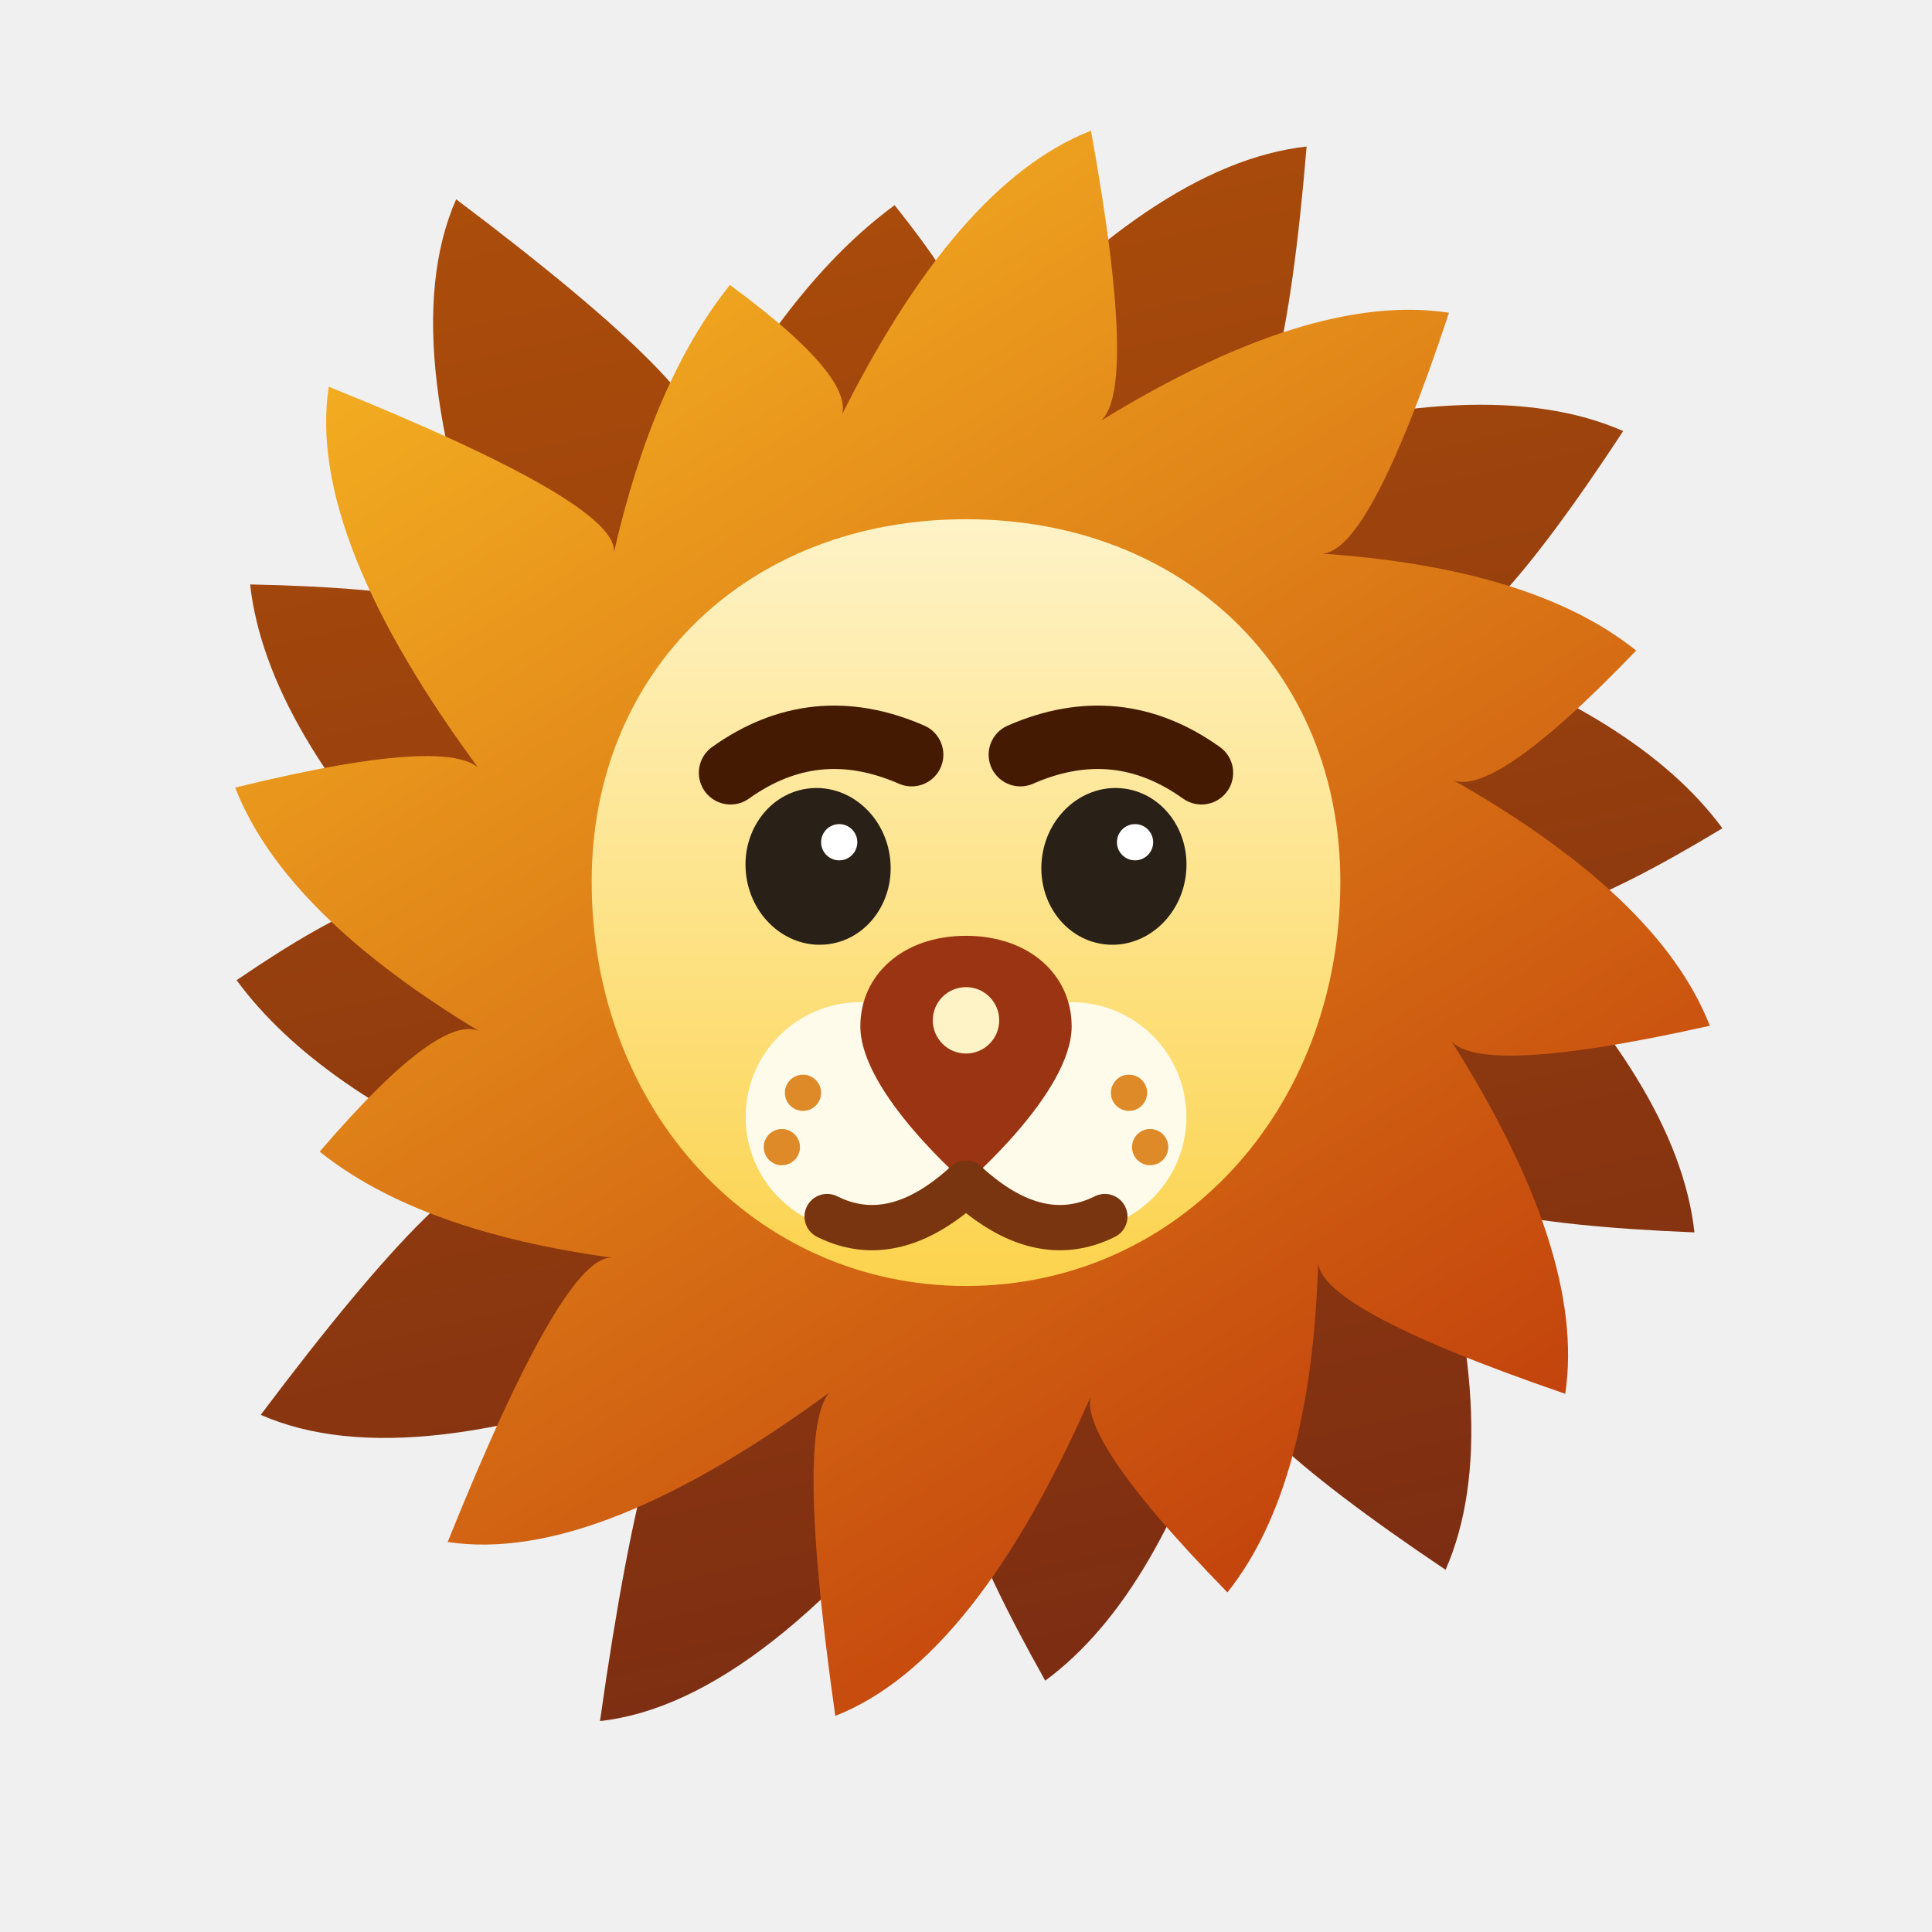
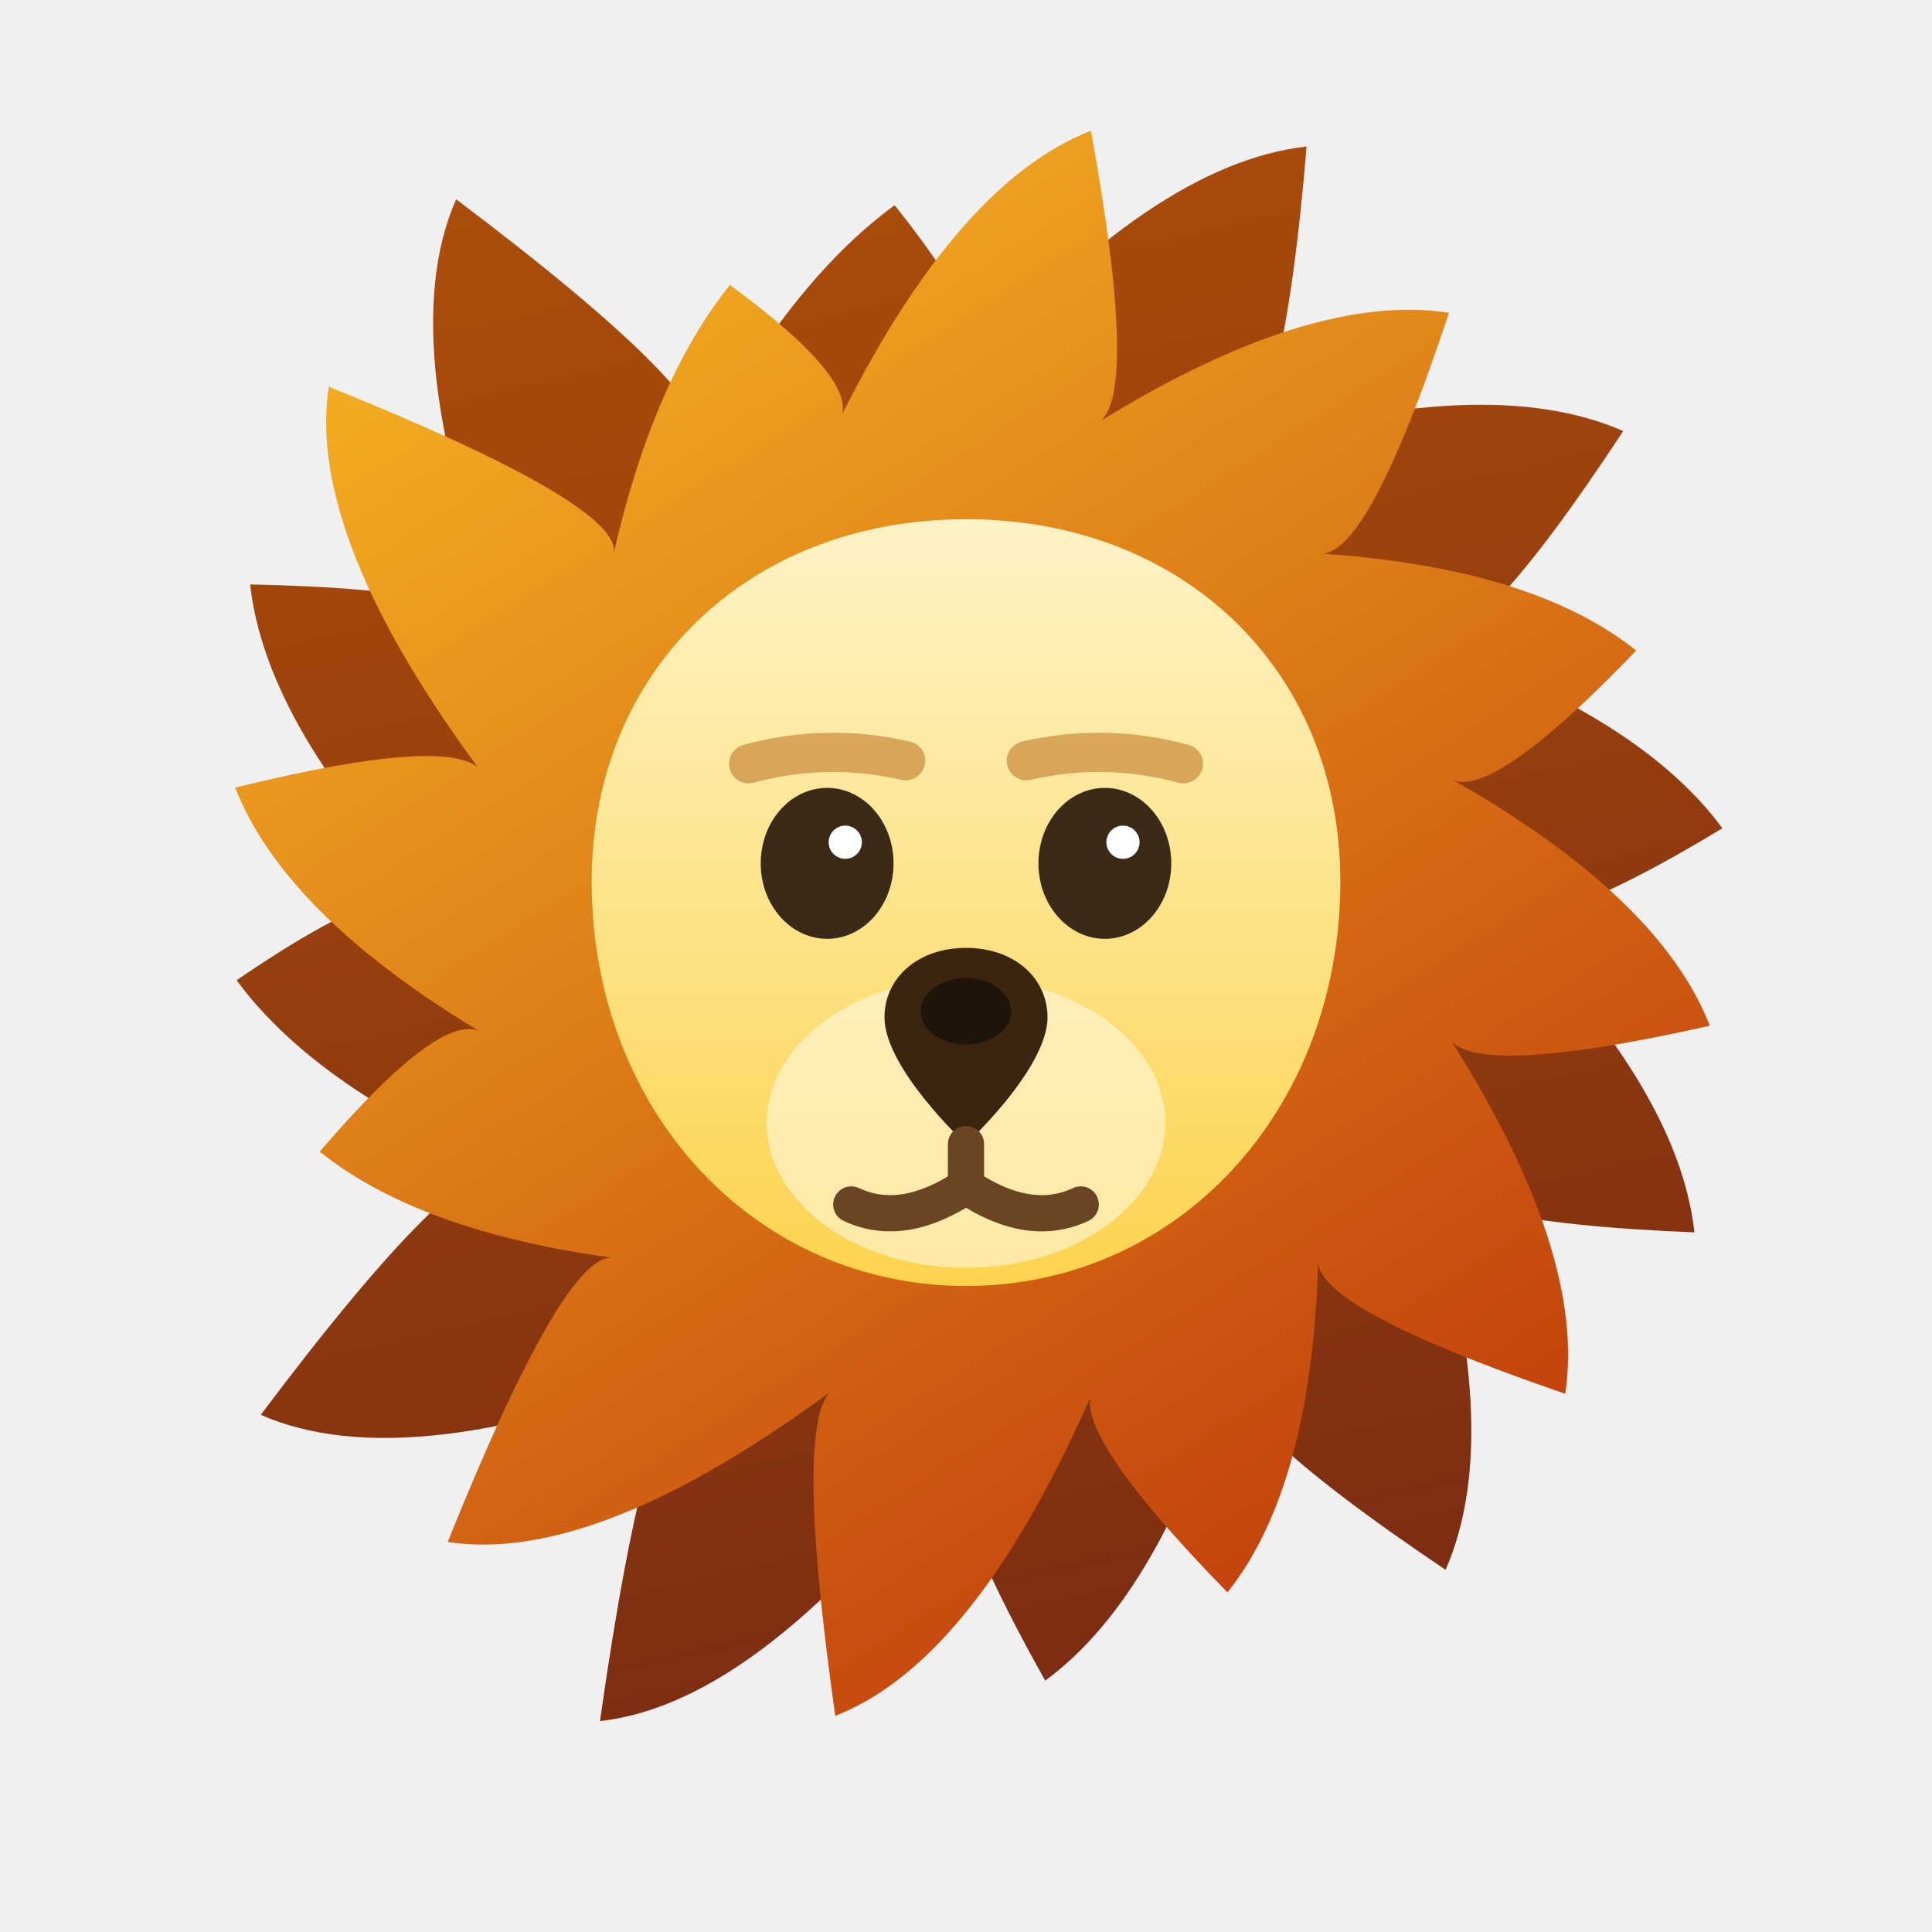
<svg xmlns="http://www.w3.org/2000/svg" viewBox="0 0 64 64" role="img" aria-label="LeadLion">
  <defs>
    <linearGradient id="mane" x1="0" y1="0" x2="0.6" y2="1">
      <stop offset="0" stop-color="#fbbf24" />
      <stop offset="1" stop-color="#c2410c" />
    </linearGradient>
    <linearGradient id="maneBack" x1="0" y1="0" x2="0.5" y2="1">
      <stop offset="0" stop-color="#b45309" />
      <stop offset="1" stop-color="#7c2d12" />
    </linearGradient>
    <linearGradient id="face" x1="0" y1="0" x2="0" y2="1">
      <stop offset="0" stop-color="#fef3c7" />
      <stop offset="1" stop-color="#fcd34d" />
    </linearGradient>
  </defs>
  <g transform="rotate(15.0 32 30)">
    <path d="M27.47,13.11 Q31.64,4.65 36.39,2.79 Q38.15,12.51 36.53,13.11 Q44.05,8.43 48.96,9.18 Q46.07,17.93 44.37,17.63 Q51.90,18.13 55.54,21.04 Q50.22,26.58 48.89,25.47 Q56.33,29.65 58.11,34.21 Q49.49,36.15 48.89,34.53 Q53.80,42.17 53.04,47.14 Q44.07,44.07 44.37,42.37 Q44.16,50.39 41.18,54.12 Q35.42,48.22 36.53,46.89 Q32.39,57.24 27.28,59.23 Q25.85,47.49 27.47,46.89 Q19.07,53.15 13.80,52.34 Q17.93,42.07 19.63,42.37 Q12.81,41.45 9.30,38.64 Q13.78,33.42 15.11,34.53 Q8.09,30.34 6.34,25.86 Q14.51,23.85 15.11,25.47 Q8.82,17.05 9.63,11.77 Q19.93,15.93 19.63,17.63 Q21.01,11.57 23.71,8.20 Q28.58,11.78 27.47,13.11 Z" fill="url(#maneBack)" />
  </g>
  <path d="M27.73,14.06 Q31.66,6.08 36.14,4.33 Q37.80,13.50 36.27,14.06 Q43.37,9.65 48.00,10.36 Q45.27,18.61 43.67,18.33 Q50.77,18.80 54.20,21.55 Q49.19,26.77 47.94,25.73 Q54.96,29.67 56.64,33.98 Q48.50,35.80 47.94,34.27 Q52.56,41.48 51.85,46.17 Q43.39,43.27 43.67,41.67 Q43.47,49.23 40.66,52.75 Q35.23,47.19 36.27,45.94 Q32.36,55.01 27.67,56.84 Q26.20,46.50 27.73,45.94 Q19.80,51.84 14.83,51.08 Q18.73,41.39 20.33,41.67 Q13.90,40.80 10.59,38.15 Q14.81,33.23 16.06,34.27 Q9.44,30.32 7.79,26.09 Q15.50,24.20 16.06,25.73 Q10.13,17.79 10.89,12.81 Q20.61,16.73 20.33,18.33 Q21.63,12.62 24.18,9.44 Q28.77,12.81 27.73,14.06 Z" fill="url(#mane)" />
  <path d="M32 17.2            C39.2 17.2 44.4 22.2 44.4 29.2            C44.4 36.8 39 42.6 32 42.6            C25 42.6 19.6 36.8 19.6 29.2            C19.6 22.2 24.8 17.2 32 17.2 Z" fill="url(#face)" />
-   <path d="M24.2 25.6 Q27.0 23.6 30.2 25.0" stroke="#451a03" stroke-width="2.1" fill="none" stroke-linecap="round" />
-   <path d="M39.8 25.6 Q37.0 23.6 33.8 25.0" stroke="#451a03" stroke-width="2.1" fill="none" stroke-linecap="round" />
-   <g fill="#292018">
-     <ellipse cx="27.1" cy="28.7" rx="2.4" ry="2.6" transform="rotate(-8 27.1 28.7)" />
-     <ellipse cx="36.9" cy="28.7" rx="2.4" ry="2.6" transform="rotate(8 36.9 28.7)" />
+   <ellipse cx="32" cy="37.2" rx="6.6" ry="4.8" fill="#fffbeb" opacity="0.55" />
+   <g fill="#3b2a17">
+     <ellipse cx="27.4" cy="28.6" rx="2.2" ry="2.5" />
+     <ellipse cx="36.6" cy="28.6" rx="2.2" ry="2.5" />
  </g>
-   <circle cx="27.8" cy="27.9" r="0.6" fill="#fff" />
-   <circle cx="37.6" cy="27.9" r="0.6" fill="#fff" />
-   <circle cx="28.5" cy="37.0" r="3.8" fill="#fffbeb" />
-   <circle cx="35.5" cy="37.0" r="3.8" fill="#fffbeb" />
-   <path d="M32 31.0 C29.9 31.0 28.5 32.3 28.5 34.0 C28.5 36.2 32 39.2 32 39.2 C32 39.2 35.5 36.2 35.5 34.0 C35.5 32.3 34.1 31.0 32 31.0 Z" fill="#9a3412" />
-   <circle cx="32" cy="33.8" r="1.1" fill="#fef3c7" />
-   <path d="M32 39.2 Q29.6 41.4 27.4 40.3" stroke="#78350f" stroke-width="1.5" fill="none" stroke-linecap="round" />
-   <path d="M32 39.2 Q34.4 41.4 36.6 40.3" stroke="#78350f" stroke-width="1.5" fill="none" stroke-linecap="round" />
-   <g fill="#d97706" opacity="0.85">
-     <circle cx="26.6" cy="36.2" r="0.6" />
-     <circle cx="25.9" cy="38.0" r="0.6" />
-     <circle cx="37.4" cy="36.2" r="0.6" />
-     <circle cx="38.1" cy="38.0" r="0.6" />
-   </g>
+   <circle cx="28.0" cy="27.9" r="0.55" fill="#fff" />
+   <circle cx="37.2" cy="27.9" r="0.55" fill="#fff" />
+   <path d="M24.8 25.3 Q27.4 24.6 30 25.2" stroke="#c98a3c" stroke-width="1.3" fill="none" stroke-linecap="round" opacity="0.7" />
+   <path d="M39.2 25.3 Q36.6 24.6 34 25.2" stroke="#c98a3c" stroke-width="1.3" fill="none" stroke-linecap="round" opacity="0.7" />
+   <path d="M32 31.4 C30.4 31.4 29.3 32.4 29.3 33.7 C29.3 35.4 32 37.9 32 37.9 C32 37.9 34.7 35.4 34.7 33.7 C34.7 32.4 33.6 31.4 32 31.4 Z" fill="#3b2410" />
+   <ellipse cx="32" cy="33.5" rx="1.5" ry="1.1" fill="#1f1409" />
+   <path d="M32 37.9 L32 39.3" stroke="#6b4423" stroke-width="1.2" fill="none" stroke-linecap="round" />
+   <path d="M32 39.3 Q29.9 40.7 28.2 39.9" stroke="#6b4423" stroke-width="1.2" fill="none" stroke-linecap="round" />
+   <path d="M32 39.3 Q34.1 40.7 35.8 39.9" stroke="#6b4423" stroke-width="1.2" fill="none" stroke-linecap="round" />
</svg>
